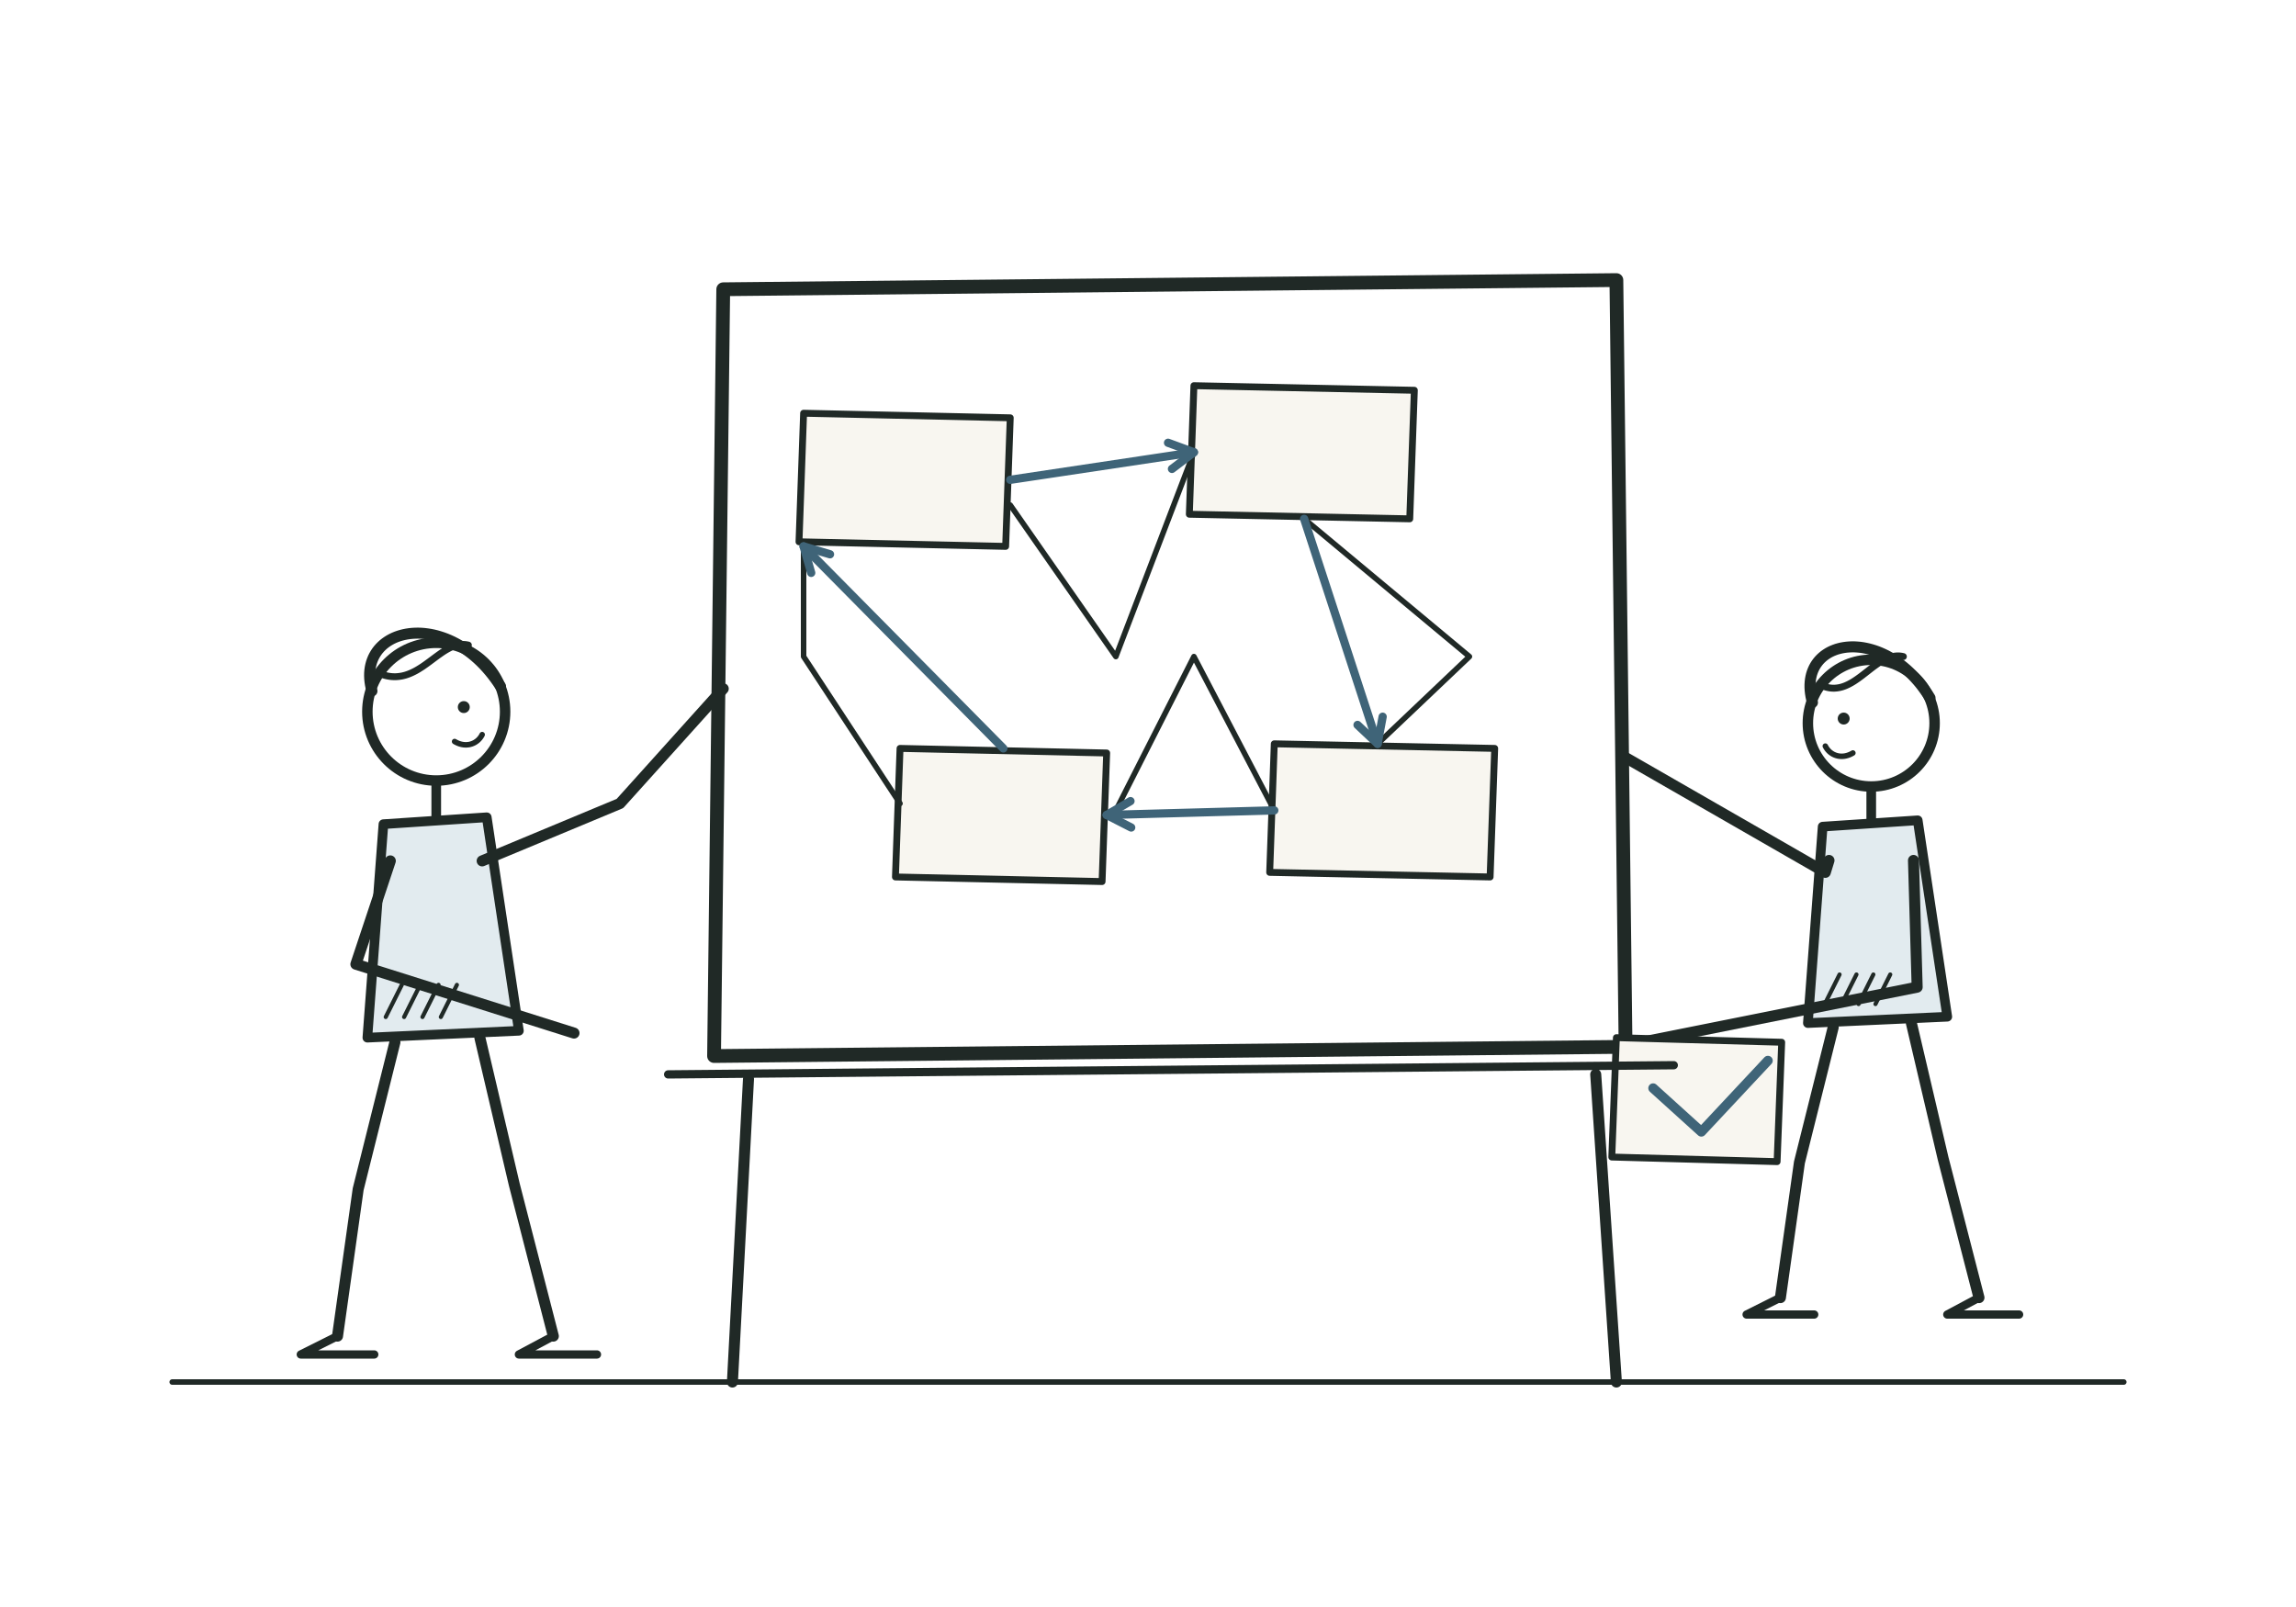
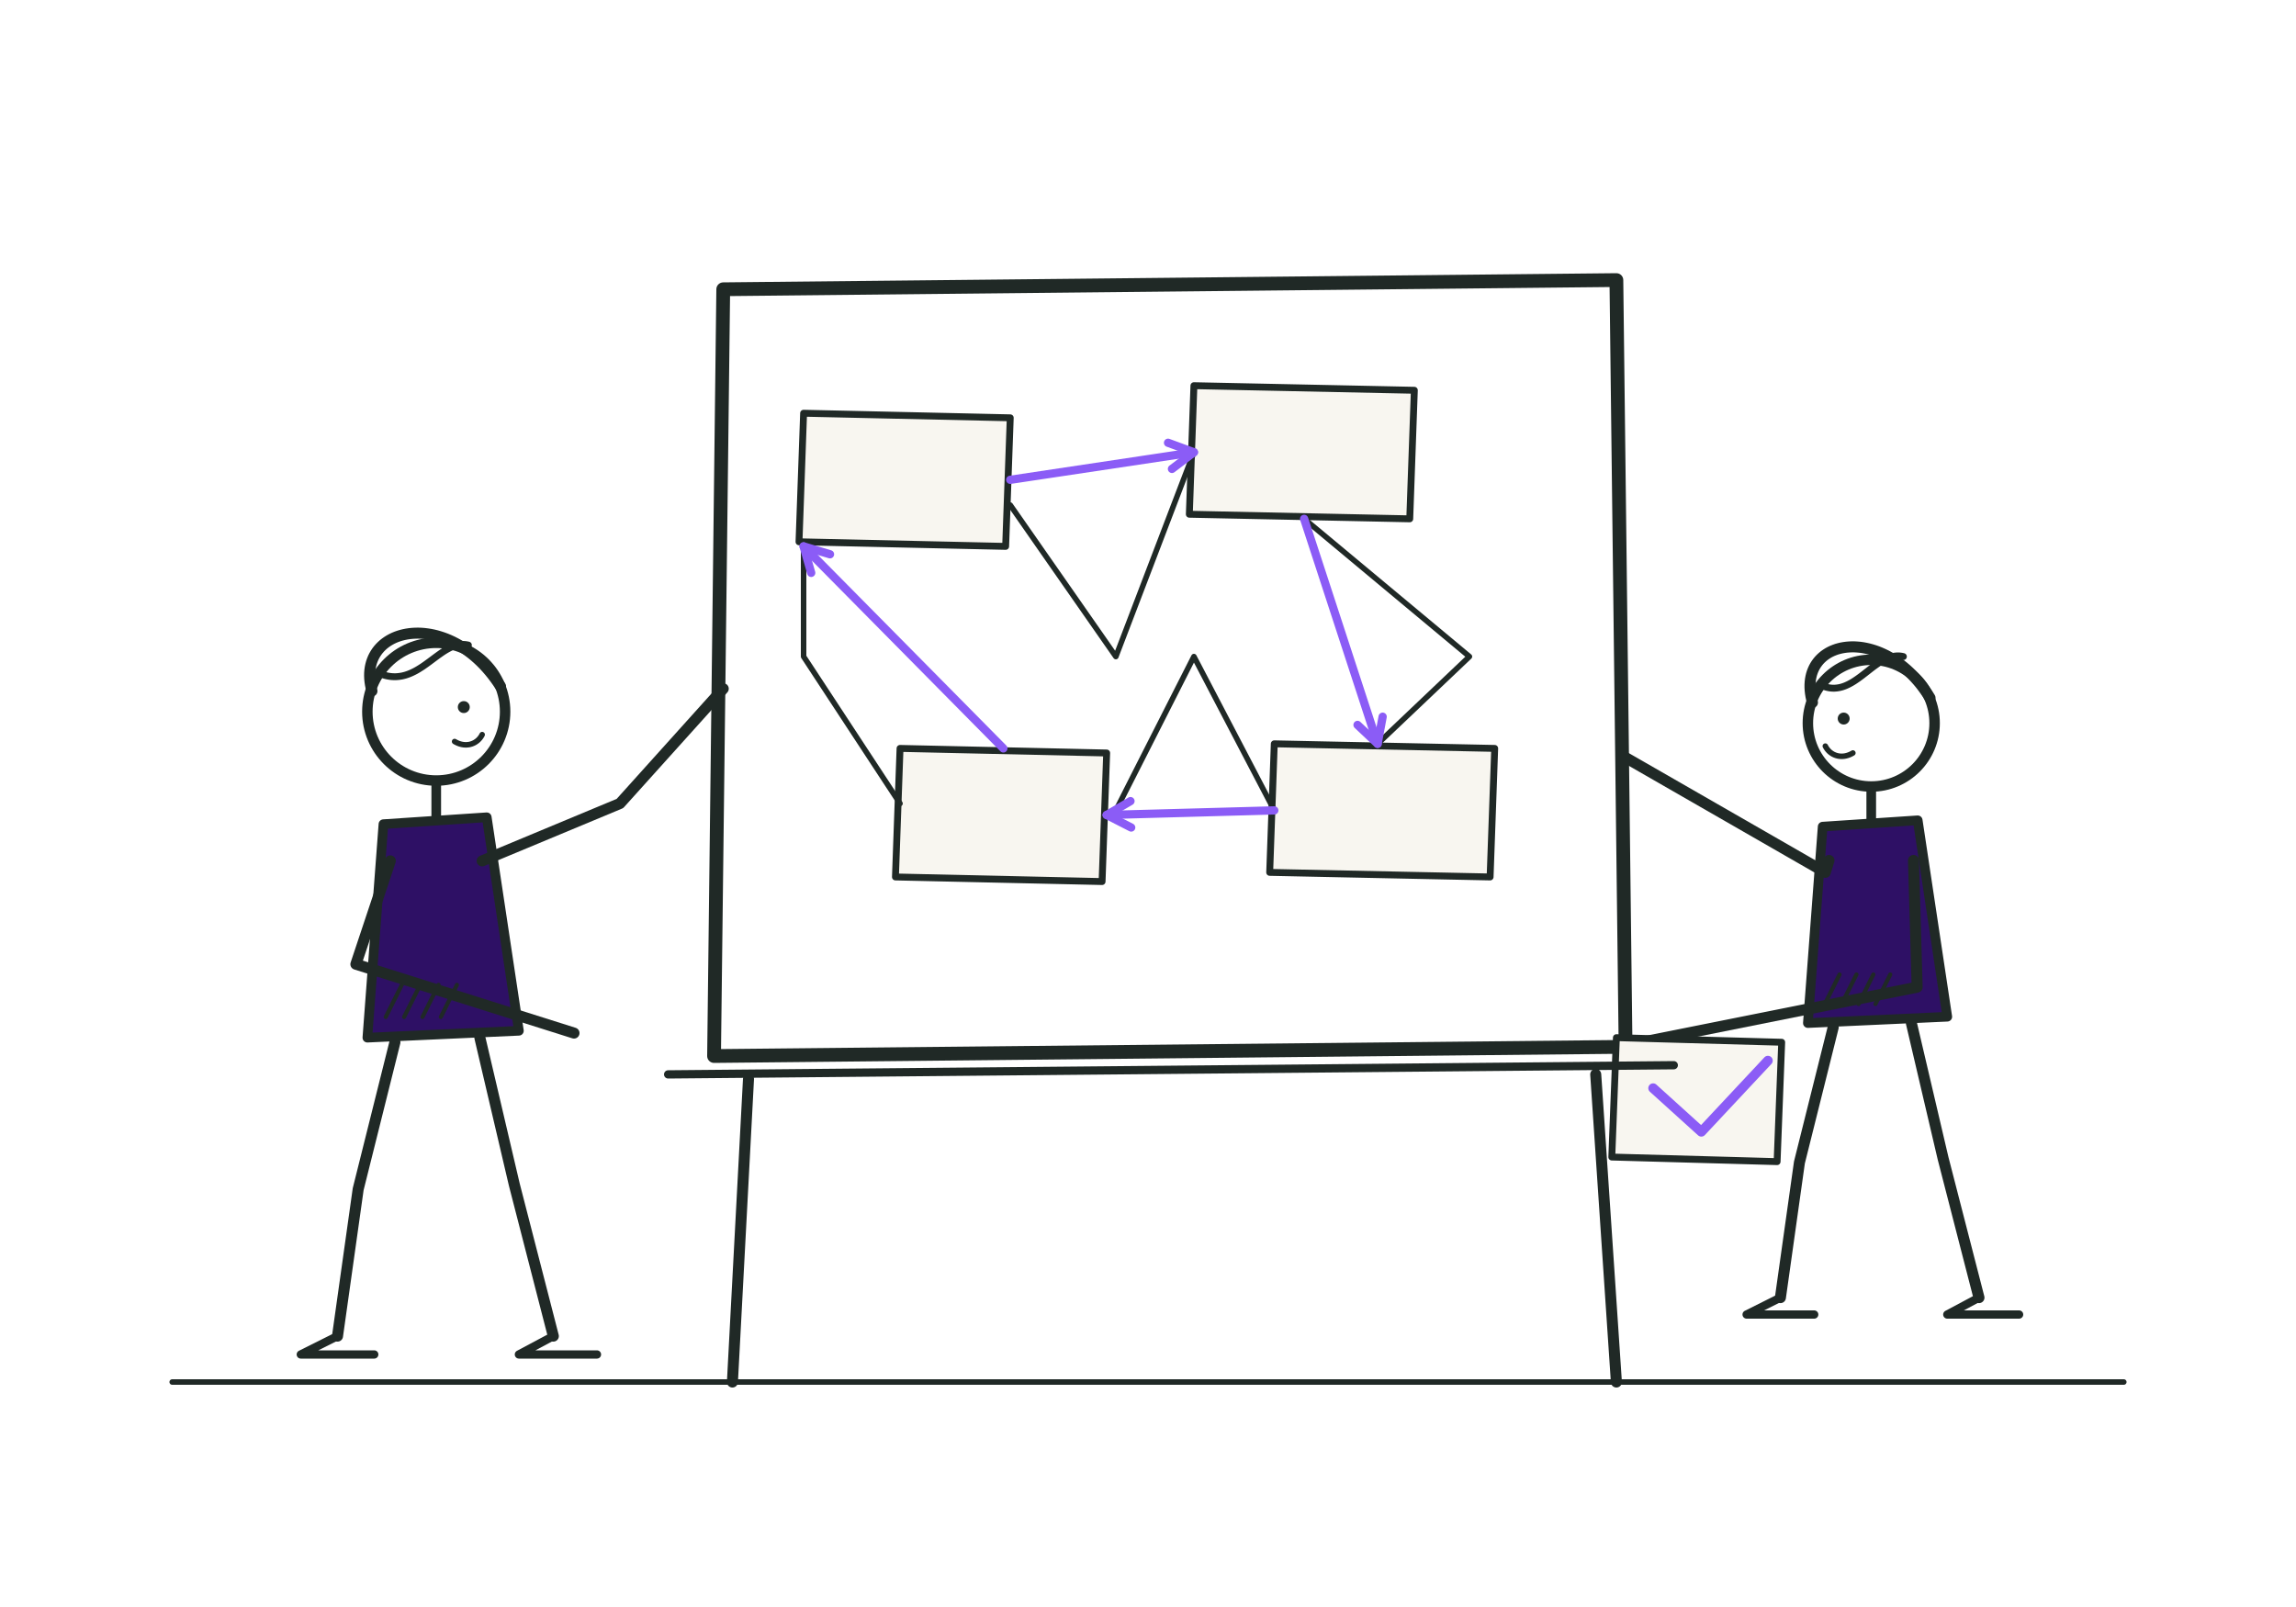
<svg xmlns="http://www.w3.org/2000/svg" viewBox="0 0 1000 700" width="1000" height="700">
  <polyline points="75.00,602.00 925.00,602.00" fill="none" stroke="#202926" stroke-width="2.4" stroke-linecap="round" stroke-linejoin="round" />
  <polyline points="315.00,126.00 704.00,122.00 708.00,456.00 311.00,460.00 315.00,126.00" fill="none" stroke="#202926" stroke-width="6.0" stroke-linecap="round" stroke-linejoin="round" />
  <polygon points="350,180 440,182 438,238 348,236" fill="#F8F6F0" />
  <polyline points="350.00,180.00 440.00,182.00 438.00,238.00 348.00,236.00 350.00,180.00" fill="none" stroke="#202926" stroke-width="3.0" stroke-linecap="round" stroke-linejoin="round" />
  <polygon points="520,168 616,170 614,226 518,224" fill="#F8F6F0" />
  <polyline points="520.00,168.00 616.00,170.00 614.00,226.00 518.00,224.00 520.00,168.00" fill="none" stroke="#202926" stroke-width="3.0" stroke-linecap="round" stroke-linejoin="round" />
  <polygon points="392,326 482,328 480,384 390,382" fill="#F8F6F0" />
  <polyline points="392.00,326.00 482.00,328.00 480.00,384.00 390.00,382.00 392.00,326.00" fill="none" stroke="#202926" stroke-width="3.0" stroke-linecap="round" stroke-linejoin="round" />
  <polygon points="555,324 651,326 649,382 553,380" fill="#F8F6F0" />
  <polyline points="555.00,324.00 651.00,326.00 649.00,382.00 553.00,380.00 555.00,324.00" fill="none" stroke="#202926" stroke-width="3.0" stroke-linecap="round" stroke-linejoin="round" />
  <polyline points="440.00,220.00 486.00,286.00 520.00,197.00" fill="none" stroke="#202926" stroke-width="2.4" stroke-linecap="round" stroke-linejoin="round" />
  <polyline points="568.00,226.00 640.00,286.00 600.00,324.00" fill="none" stroke="#202926" stroke-width="2.4" stroke-linecap="round" stroke-linejoin="round" />
  <polyline points="485.00,355.00 520.00,286.00 555.00,353.00" fill="none" stroke="#202926" stroke-width="2.4" stroke-linecap="round" stroke-linejoin="round" />
  <polyline points="392.00,350.00 350.00,286.00 350.00,238.00" fill="none" stroke="#202926" stroke-width="2.4" stroke-linecap="round" stroke-linejoin="round" />
-   <polyline points="440.00,209.00 520.00,197.00" fill="none" stroke="#3F6478" stroke-width="3.6" stroke-linecap="round" stroke-linejoin="round" />
-   <polyline points="510.44,204.25 520.00,197.00 508.73,192.87" fill="none" stroke="#3F6478" stroke-width="3.6" stroke-linecap="round" stroke-linejoin="round" />
-   <polyline points="568.00,226.00 600.00,324.00" fill="none" stroke="#3F6478" stroke-width="3.6" stroke-linecap="round" stroke-linejoin="round" />
-   <polyline points="591.26,315.77 600.00,324.00 602.20,312.20" fill="none" stroke="#3F6478" stroke-width="3.6" stroke-linecap="round" stroke-linejoin="round" />
-   <polyline points="555.00,353.00 482.00,355.00" fill="none" stroke="#3F6478" stroke-width="3.6" stroke-linecap="round" stroke-linejoin="round" />
-   <polyline points="492.37,348.96 482.00,355.00 492.68,360.46" fill="none" stroke="#3F6478" stroke-width="3.6" stroke-linecap="round" stroke-linejoin="round" />
-   <polyline points="437.00,326.00 350.00,238.00" fill="none" stroke="#3F6478" stroke-width="3.6" stroke-linecap="round" stroke-linejoin="round" />
-   <polyline points="361.50,241.44 350.00,238.00 353.31,249.53" fill="none" stroke="#3F6478" stroke-width="3.6" stroke-linecap="round" stroke-linejoin="round" />
+   <polyline points="440.00,209.00 520.00,197.00" fill="none" stroke="#8B5CF6" stroke-width="3.6" stroke-linecap="round" stroke-linejoin="round" />
+   <polyline points="510.44,204.25 520.00,197.00 508.73,192.87" fill="none" stroke="#8B5CF6" stroke-width="3.6" stroke-linecap="round" stroke-linejoin="round" />
+   <polyline points="568.00,226.00 600.00,324.00" fill="none" stroke="#8B5CF6" stroke-width="3.6" stroke-linecap="round" stroke-linejoin="round" />
+   <polyline points="591.26,315.77 600.00,324.00 602.20,312.20" fill="none" stroke="#8B5CF6" stroke-width="3.6" stroke-linecap="round" stroke-linejoin="round" />
+   <polyline points="555.00,353.00 482.00,355.00" fill="none" stroke="#8B5CF6" stroke-width="3.6" stroke-linecap="round" stroke-linejoin="round" />
+   <polyline points="492.37,348.96 482.00,355.00 492.68,360.46" fill="none" stroke="#8B5CF6" stroke-width="3.6" stroke-linecap="round" stroke-linejoin="round" />
+   <polyline points="437.00,326.00 350.00,238.00" fill="none" stroke="#8B5CF6" stroke-width="3.6" stroke-linecap="round" stroke-linejoin="round" />
+   <polyline points="361.50,241.44 350.00,238.00 353.31,249.53" fill="none" stroke="#8B5CF6" stroke-width="3.6" stroke-linecap="round" stroke-linejoin="round" />
  <ellipse cx="190.0" cy="310.0" rx="30.0" ry="30.0" fill="none" stroke="#202926" stroke-width="4.56" />
  <ellipse cx="202.0" cy="308.0" rx="2.0" ry="2.0" fill="#202926" stroke="#202926" stroke-width="1.2" />
  <polyline points="198.00,323.00 198.25,323.15 198.50,323.28 198.75,323.41 199.00,323.53 199.25,323.65 199.50,323.75 199.75,323.85 199.99,323.94 200.24,324.02 200.49,324.10 200.73,324.16 200.98,324.22 201.22,324.28 201.46,324.32 201.70,324.36 201.94,324.39 202.18,324.41 202.42,324.43 202.65,324.44 202.89,324.44 203.12,324.44 203.35,324.43 203.58,324.41 203.81,324.39 204.03,324.36 204.26,324.33 204.48,324.29 204.70,324.24 204.91,324.18 205.12,324.12 205.34,324.06 205.54,323.99 205.75,323.91 205.95,323.83 206.15,323.74 206.35,323.65 206.55,323.55 206.74,323.45 206.93,323.34 207.11,323.22 207.29,323.10 207.47,322.98 207.65,322.85 207.82,322.72 207.98,322.58 208.15,322.44 208.31,322.29 208.46,322.14 208.62,321.98 208.76,321.82 208.91,321.65 209.05,321.49 209.18,321.31 209.31,321.14 209.44,320.96 209.56,320.77 209.68,320.58 209.79,320.39 209.90,320.20 210.00,320.00" fill="none" stroke="#202926" stroke-width="2.4" stroke-linecap="round" stroke-linejoin="round" />
  <polyline points="162.00,301.00 161.64,299.62 161.36,298.26 161.16,296.94 161.03,295.65 160.98,294.39 161.00,293.17 161.09,291.98 161.25,290.83 161.48,289.71 161.77,288.63 162.13,287.59 162.54,286.58 163.02,285.62 163.55,284.70 164.14,283.81 164.78,282.97 165.48,282.17 166.22,281.42 167.01,280.70 167.85,280.04 168.73,279.42 169.66,278.84 170.63,278.31 171.63,277.83 172.67,277.40 173.75,277.02 174.86,276.69 176.00,276.41 177.18,276.18 178.38,276.00 179.60,275.88 180.85,275.81 182.12,275.79 183.41,275.83 184.72,275.93 186.05,276.09 187.39,276.30 188.74,276.57 190.11,276.90 191.48,277.30 192.86,277.75 194.25,278.26 195.64,278.84 197.03,279.48 198.42,280.19 199.81,280.96 201.20,281.79 202.58,282.70 203.95,283.67 205.31,284.70 206.66,285.81 208.00,286.99 209.32,288.23 210.63,289.55 211.91,290.94 213.18,292.41 214.42,293.94 215.64,295.55 216.84,297.24 218.00,299.00" fill="none" stroke="#202926" stroke-width="4.8" stroke-linecap="round" stroke-linejoin="round" />
  <polyline points="167.00,294.00 167.79,294.23 168.58,294.42 169.35,294.56 170.11,294.67 170.86,294.74 171.60,294.77 172.33,294.77 173.05,294.73 173.76,294.66 174.46,294.56 175.16,294.44 175.84,294.28 176.52,294.10 177.18,293.89 177.84,293.66 178.50,293.40 179.14,293.13 179.78,292.83 180.41,292.52 181.04,292.19 181.66,291.84 182.27,291.48 182.88,291.10 183.48,290.72 184.08,290.33 184.67,289.92 185.26,289.51 185.84,289.09 186.42,288.67 187.00,288.25 187.57,287.82 188.14,287.40 188.71,286.97 189.28,286.55 189.84,286.13 190.40,285.72 190.96,285.31 191.52,284.92 192.07,284.53 192.63,284.15 193.18,283.78 193.74,283.43 194.30,283.09 194.85,282.77 195.41,282.47 195.96,282.18 196.52,281.92 197.08,281.68 197.64,281.46 198.20,281.27 198.77,281.10 199.34,280.96 199.91,280.85 200.48,280.77 201.06,280.72 201.64,280.71 202.22,280.72 202.81,280.78 203.40,280.87 204.00,281.00" fill="none" stroke="#202926" stroke-width="3.0" stroke-linecap="round" stroke-linejoin="round" />
  <polyline points="190.00,341.00 190.00,359.00" fill="none" stroke="#202926" stroke-width="4.2" stroke-linecap="round" stroke-linejoin="round" />
-   <polygon points="167,359 212,356 226,449 160,452" fill="#E2EBEF" />
+   <polygon points="167,359 212,356 226,449 160,452" fill="#2E1065" />
  <polyline points="167.00,359.00 212.00,356.00 226.00,449.00 160.00,452.00 167.00,359.00" fill="none" stroke="#202926" stroke-width="4.2" stroke-linecap="round" stroke-linejoin="round" />
  <polyline points="172.00,454.00 156.00,518.00 147.00,582.00" fill="none" stroke="#202926" stroke-width="4.8" stroke-linecap="round" stroke-linejoin="round" />
  <polyline points="209.00,452.00 224.00,516.00 241.00,582.00" fill="none" stroke="#202926" stroke-width="4.8" stroke-linecap="round" stroke-linejoin="round" />
  <polyline points="147.00,582.00 131.00,590.00 163.00,590.00" fill="none" stroke="#202926" stroke-width="3.6" stroke-linecap="round" stroke-linejoin="round" />
  <polyline points="241.00,582.00 226.00,590.00 260.00,590.00" fill="none" stroke="#202926" stroke-width="3.6" stroke-linecap="round" stroke-linejoin="round" />
  <polyline points="175.00,429.00 168.00,443.00" fill="none" stroke="#202926" stroke-width="1.8" stroke-linecap="round" stroke-linejoin="round" />
  <polyline points="183.00,429.00 176.00,443.00" fill="none" stroke="#202926" stroke-width="1.8" stroke-linecap="round" stroke-linejoin="round" />
  <polyline points="191.00,429.00 184.00,443.00" fill="none" stroke="#202926" stroke-width="1.8" stroke-linecap="round" stroke-linejoin="round" />
  <polyline points="199.00,429.00 192.00,443.00" fill="none" stroke="#202926" stroke-width="1.8" stroke-linecap="round" stroke-linejoin="round" />
  <polyline points="210.00,375.00 270.00,350.00 315.00,300.00" fill="none" stroke="#202926" stroke-width="4.8" stroke-linecap="round" stroke-linejoin="round" />
  <polyline points="170.00,375.00 155.00,420.00 250.00,450.00" fill="none" stroke="#202926" stroke-width="4.8" stroke-linecap="round" stroke-linejoin="round" />
  <ellipse cx="815.0" cy="315.0" rx="27.6" ry="27.6" fill="none" stroke="#202926" stroke-width="4.56" />
  <ellipse cx="803.0" cy="313.0" rx="2.0" ry="2.0" fill="#202926" stroke="#202926" stroke-width="1.2" />
  <polyline points="807.00,328.00 806.75,328.15 806.50,328.28 806.25,328.41 806.00,328.53 805.75,328.65 805.50,328.75 805.25,328.85 805.01,328.94 804.76,329.02 804.51,329.10 804.27,329.16 804.02,329.22 803.78,329.28 803.54,329.32 803.30,329.36 803.06,329.39 802.82,329.41 802.58,329.43 802.35,329.44 802.11,329.44 801.88,329.44 801.65,329.43 801.42,329.41 801.19,329.39 800.97,329.36 800.74,329.33 800.52,329.29 800.30,329.24 800.09,329.18 799.88,329.12 799.66,329.06 799.46,328.99 799.25,328.91 799.05,328.83 798.85,328.74 798.65,328.65 798.45,328.55 798.26,328.45 798.07,328.34 797.89,328.22 797.71,328.10 797.53,327.98 797.35,327.85 797.18,327.72 797.02,327.58 796.85,327.44 796.69,327.29 796.54,327.14 796.38,326.98 796.24,326.82 796.09,326.65 795.95,326.49 795.82,326.31 795.69,326.14 795.56,325.96 795.44,325.77 795.32,325.58 795.21,325.39 795.10,325.20 795.00,325.00" fill="none" stroke="#202926" stroke-width="2.4" stroke-linecap="round" stroke-linejoin="round" />
  <polyline points="789.40,306.00 789.04,304.62 788.75,303.27 788.54,301.96 788.40,300.68 788.33,299.44 788.33,298.23 788.40,297.07 788.53,295.94 788.73,294.85 788.98,293.80 789.30,292.79 789.68,291.81 790.11,290.88 790.59,290.00 791.13,289.15 791.72,288.35 792.35,287.59 793.04,286.87 793.77,286.20 794.54,285.57 795.36,284.99 796.21,284.45 797.10,283.96 798.03,283.52 799.00,283.13 799.99,282.78 801.02,282.49 802.08,282.24 803.16,282.05 804.28,281.90 805.41,281.81 806.57,281.76 807.74,281.77 808.94,281.84 810.15,281.95 811.37,282.12 812.61,282.35 813.86,282.63 815.12,282.97 816.39,283.36 817.67,283.81 818.94,284.32 820.22,284.89 821.51,285.51 822.78,286.20 824.06,286.95 825.33,287.75 826.60,288.62 827.85,289.55 829.10,290.54 830.33,291.59 831.55,292.71 832.76,293.89 833.94,295.14 835.11,296.45 836.26,297.82 837.38,299.27 838.48,300.78 839.56,302.35 840.60,304.00" fill="none" stroke="#202926" stroke-width="4.8" stroke-linecap="round" stroke-linejoin="round" />
  <polyline points="794.40,299.00 795.08,299.23 795.74,299.42 796.41,299.56 797.06,299.67 797.71,299.74 798.35,299.77 798.98,299.77 799.61,299.73 800.24,299.66 800.85,299.56 801.46,299.44 802.07,299.28 802.67,299.10 803.27,298.89 803.86,298.66 804.44,298.40 805.03,298.13 805.60,297.83 806.18,297.52 806.75,297.19 807.32,296.84 807.88,296.48 808.44,296.10 809.00,295.72 809.55,295.33 810.11,294.92 810.66,294.51 811.21,294.09 811.75,293.67 812.30,293.25 812.84,292.82 813.39,292.40 813.93,291.97 814.47,291.55 815.01,291.13 815.55,290.72 816.09,290.31 816.64,289.92 817.18,289.53 817.72,289.15 818.26,288.78 818.80,288.43 819.35,288.09 819.90,287.77 820.44,287.47 820.99,287.18 821.55,286.92 822.10,286.68 822.66,286.46 823.21,286.27 823.78,286.10 824.34,285.96 824.91,285.85 825.48,285.77 826.06,285.72 826.64,285.71 827.22,285.72 827.81,285.78 828.40,285.87 829.00,286.00" fill="none" stroke="#202926" stroke-width="3.0" stroke-linecap="round" stroke-linejoin="round" />
  <polyline points="815.00,343.52 815.00,360.08" fill="none" stroke="#202926" stroke-width="4.2" stroke-linecap="round" stroke-linejoin="round" />
-   <polygon points="793.84,360.08 835.24,357.32 848.12,442.88 787.4,445.64" fill="#E2EBEF" />
+   <polygon points="793.84,360.08 835.24,357.32 848.12,442.88 787.4,445.64" fill="#2E1065" />
  <polyline points="793.84,360.08 835.24,357.32 848.12,442.88 787.40,445.64 793.84,360.08" fill="none" stroke="#202926" stroke-width="4.2" stroke-linecap="round" stroke-linejoin="round" />
  <polyline points="798.44,447.48 783.72,506.36 775.44,565.24" fill="none" stroke="#202926" stroke-width="4.8" stroke-linecap="round" stroke-linejoin="round" />
  <polyline points="832.48,445.64 846.28,504.52 861.92,565.24" fill="none" stroke="#202926" stroke-width="4.8" stroke-linecap="round" stroke-linejoin="round" />
  <polyline points="775.44,565.24 760.72,572.60 790.16,572.60" fill="none" stroke="#202926" stroke-width="3.6" stroke-linecap="round" stroke-linejoin="round" />
  <polyline points="861.92,565.24 848.12,572.60 879.40,572.60" fill="none" stroke="#202926" stroke-width="3.6" stroke-linecap="round" stroke-linejoin="round" />
  <polyline points="801.20,424.48 794.76,437.36" fill="none" stroke="#202926" stroke-width="1.8" stroke-linecap="round" stroke-linejoin="round" />
  <polyline points="808.56,424.48 802.12,437.36" fill="none" stroke="#202926" stroke-width="1.8" stroke-linecap="round" stroke-linejoin="round" />
  <polyline points="815.92,424.48 809.48,437.36" fill="none" stroke="#202926" stroke-width="1.8" stroke-linecap="round" stroke-linejoin="round" />
  <polyline points="823.28,424.48 816.84,437.36" fill="none" stroke="#202926" stroke-width="1.8" stroke-linecap="round" stroke-linejoin="round" />
  <polyline points="796.60,374.80 795.00,380.00 708.00,330.00" fill="none" stroke="#202926" stroke-width="4.8" stroke-linecap="round" stroke-linejoin="round" />
  <polyline points="833.40,374.80 835.00,430.00 710.00,455.00" fill="none" stroke="#202926" stroke-width="4.8" stroke-linecap="round" stroke-linejoin="round" />
  <polygon points="704,452 776,454 774,506 702,504" fill="#F8F6F0" />
  <polyline points="704.00,452.00 776.00,454.00 774.00,506.00 702.00,504.00 704.00,452.00" fill="none" stroke="#202926" stroke-width="3.0" stroke-linecap="round" stroke-linejoin="round" />
-   <polyline points="720.00,474.00 741.00,493.00 770.00,462.00" fill="none" stroke="#3F6478" stroke-width="4.2" stroke-linecap="round" stroke-linejoin="round" />
+   <polyline points="720.00,474.00 741.00,493.00 770.00,462.00" fill="none" stroke="#8B5CF6" stroke-width="4.2" stroke-linecap="round" stroke-linejoin="round" />
  <polyline points="291.00,468.00 729.00,464.00" fill="none" stroke="#202926" stroke-width="3.6" stroke-linecap="round" stroke-linejoin="round" />
  <polyline points="326.00,470.00 319.00,602.00" fill="none" stroke="#202926" stroke-width="4.8" stroke-linecap="round" stroke-linejoin="round" />
  <polyline points="695.00,468.00 704.00,602.00" fill="none" stroke="#202926" stroke-width="4.8" stroke-linecap="round" stroke-linejoin="round" />
</svg>
